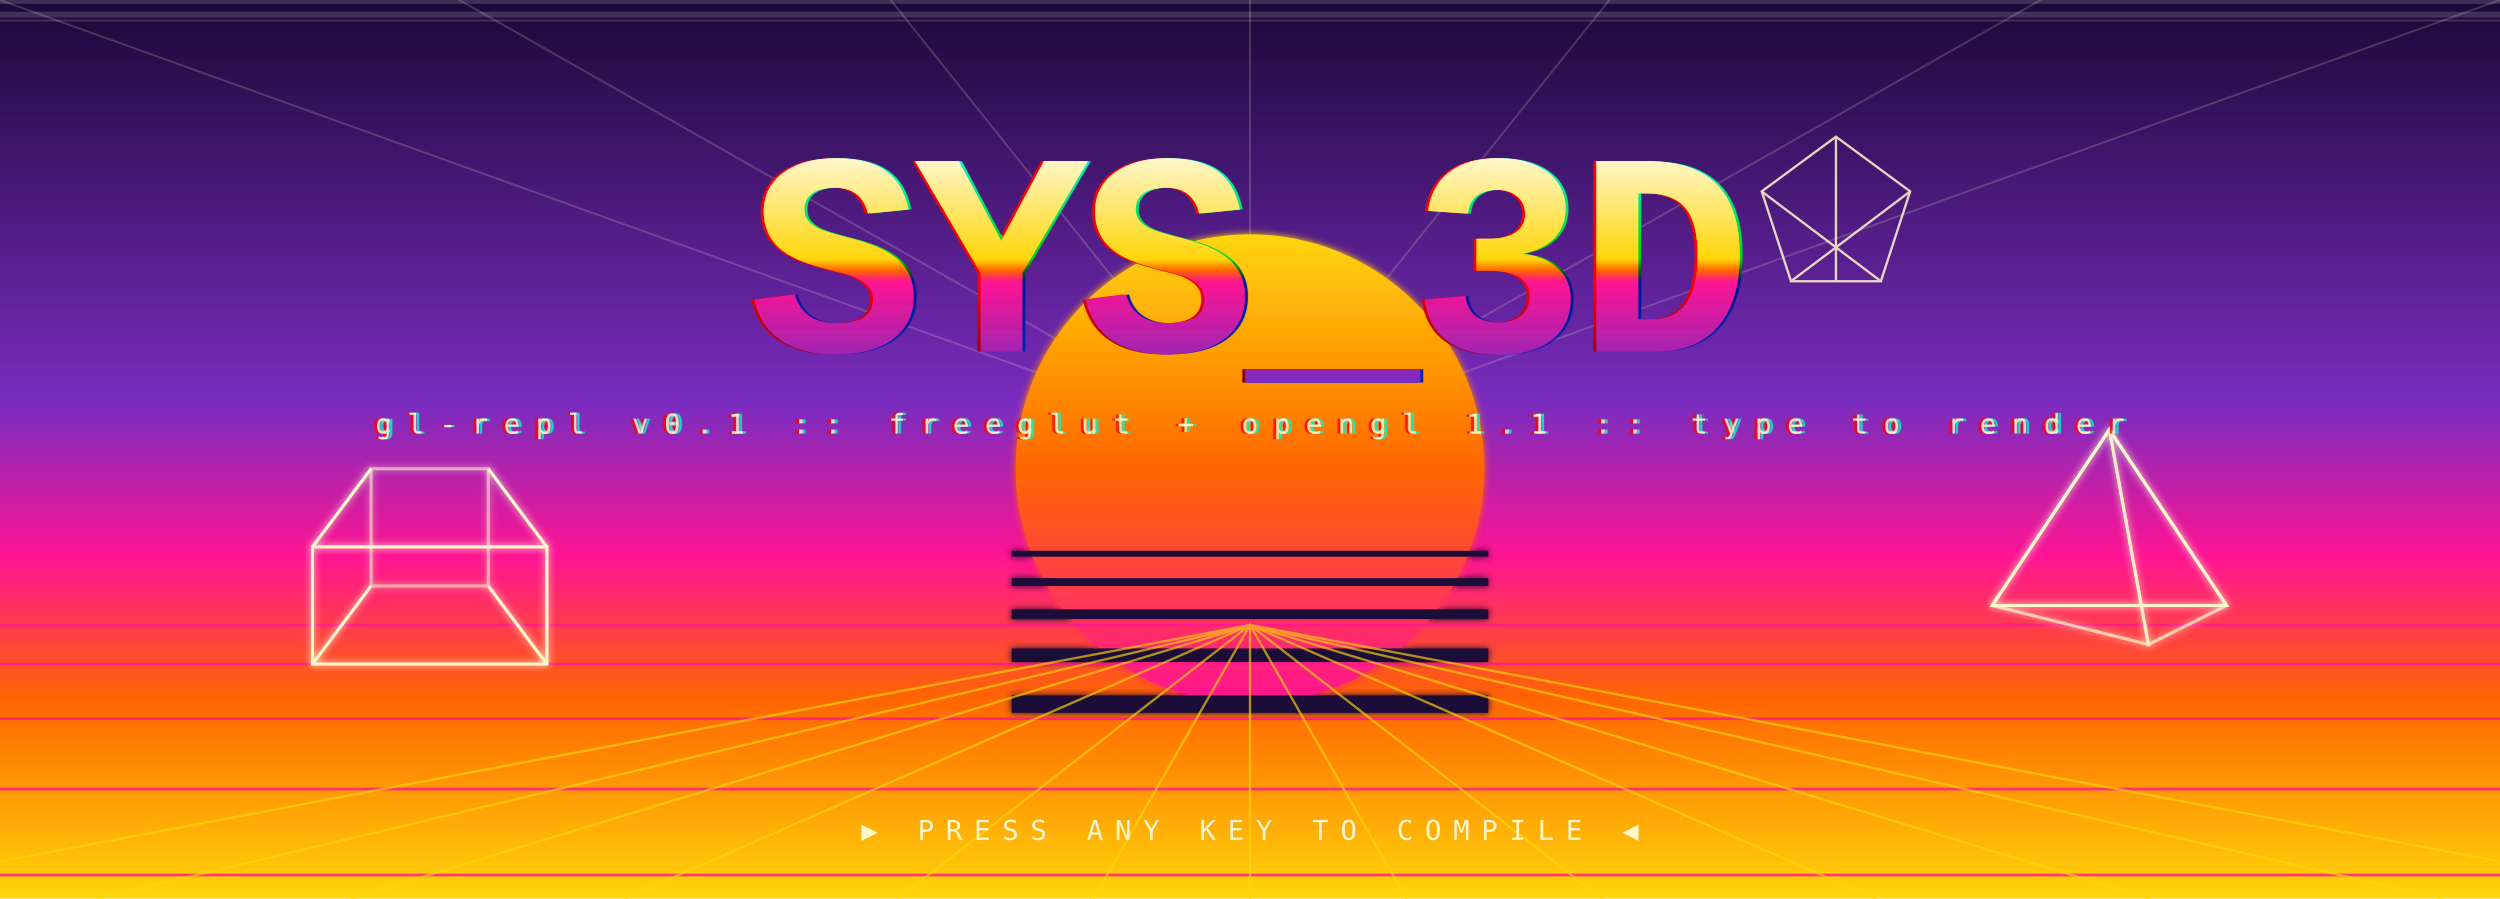
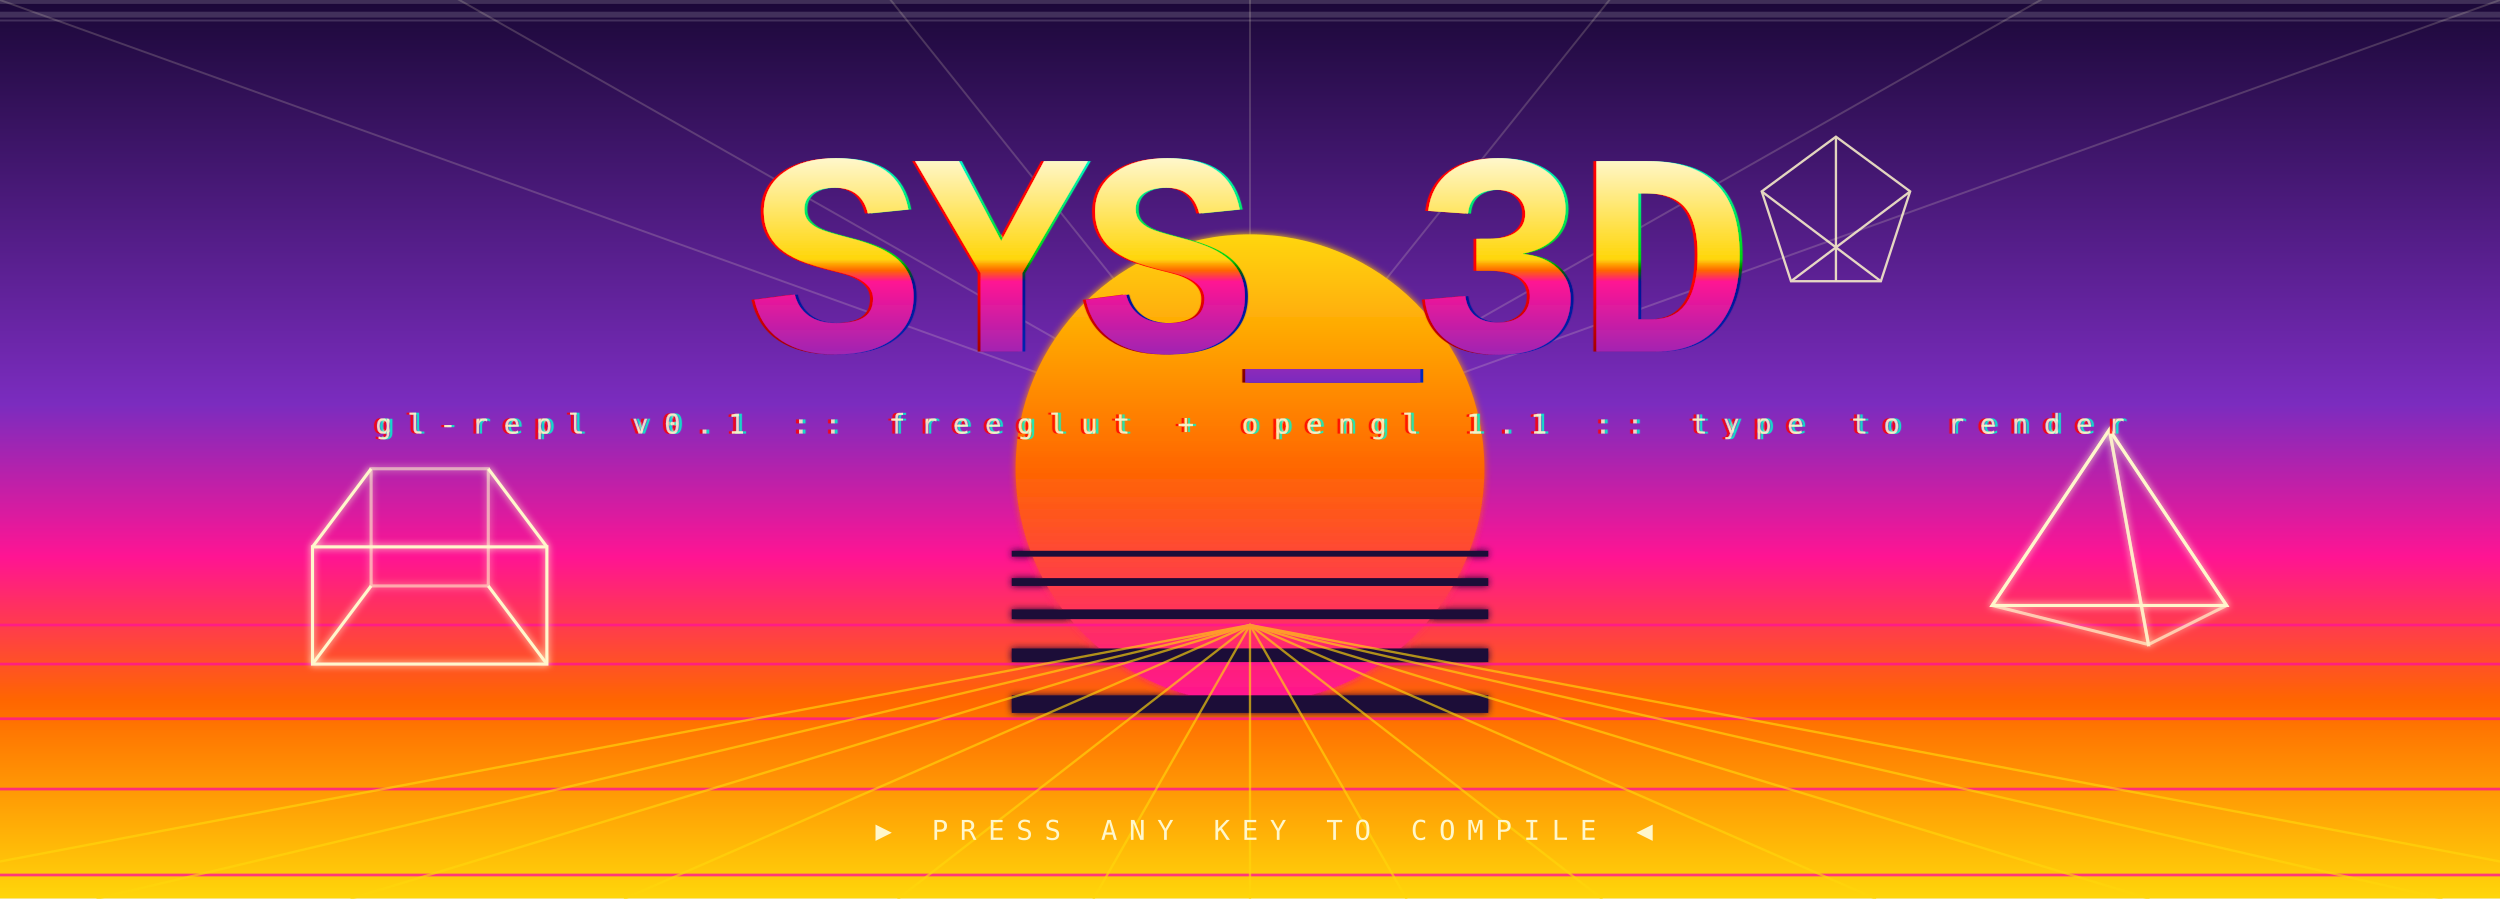
<svg xmlns="http://www.w3.org/2000/svg" viewBox="0 0 1280 460" role="img" aria-label="SYS_3D">
  <defs>
    <linearGradient id="ds-sky" x1="0" y1="0" x2="0" y2="1">
      <stop offset="0" stop-color="#1b0838" />
      <stop offset="0.45" stop-color="#7b2cbf" />
      <stop offset="0.62" stop-color="#ff1493" />
      <stop offset="0.78" stop-color="#ff6600" />
      <stop offset="1" stop-color="#ffd60a" />
    </linearGradient>
    <linearGradient id="ds-sun" x1="0" y1="0" x2="0" y2="1">
      <stop offset="0" stop-color="#ffd60a" />
      <stop offset="0.5" stop-color="#ff6600" />
      <stop offset="1" stop-color="#ff1493" />
    </linearGradient>
    <linearGradient id="ds-logo" x1="0" y1="0" x2="0" y2="1">
      <stop offset="0" stop-color="#fff7cc" />
      <stop offset="0.45" stop-color="#ffd60a" />
      <stop offset="0.5" stop-color="#ff6600" />
      <stop offset="0.55" stop-color="#ff1493" />
      <stop offset="1" stop-color="#7b2cbf" />
    </linearGradient>
    <filter id="ds-bloom" x="-10%" y="-10%" width="120%" height="120%">
      <feGaussianBlur stdDeviation="2" result="b" />
      <feMerge>
        <feMergeNode in="b" />
        <feMergeNode in="SourceGraphic" />
      </feMerge>
    </filter>
    <filter id="ds-rgb" x="-5%" y="-5%" width="110%" height="110%">
      <feOffset in="SourceGraphic" dx="-1.6" dy="0" result="r" />
      <feColorMatrix in="r" type="matrix" values="1 0 0 0 0  0 0 0 0 0  0 0 0 0 0  0 0 0 1 0" result="rOnly" />
      <feOffset in="SourceGraphic" dx="1.6" dy="0" result="c" />
      <feColorMatrix in="c" type="matrix" values="0 0 0 0 0  0 1 0 0 0  0 0 1 0 0  0 0 0 1 0" result="cOnly" />
      <feMerge>
        <feMergeNode in="rOnly" />
        <feMergeNode in="cOnly" />
        <feMergeNode in="SourceGraphic" />
      </feMerge>
    </filter>
  </defs>
  <rect width="1280" height="460" fill="url(#ds-sky)" />
  <g opacity="0.18" stroke="#fff7cc" stroke-width="1">
    <line x1="640" y1="230" x2="0" y2="0" />
    <line x1="640" y1="230" x2="200" y2="-20" />
    <line x1="640" y1="230" x2="440" y2="-20" />
    <line x1="640" y1="230" x2="640" y2="-20" />
    <line x1="640" y1="230" x2="840" y2="-20" />
    <line x1="640" y1="230" x2="1080" y2="-20" />
    <line x1="640" y1="230" x2="1280" y2="0" />
  </g>
  <g transform="translate(640 240)" filter="url(#ds-bloom)">
    <circle r="120" fill="url(#ds-sun)" />
    <rect x="-122" y="42" width="244" height="3" fill="#1b0838" />
    <rect x="-122" y="56" width="244" height="4" fill="#1b0838" />
    <rect x="-122" y="72" width="244" height="5" fill="#1b0838" />
    <rect x="-122" y="92" width="244" height="7" fill="#1b0838" />
    <rect x="-122" y="116" width="244" height="9" fill="#1b0838" />
  </g>
  <g transform="translate(0 320)">
    <g stroke="#ff1493" stroke-width="1.4" opacity="0.8">
      <line x1="0" y1="0" x2="1280" y2="0" />
      <line x1="0" y1="20" x2="1280" y2="20" />
      <line x1="0" y1="48" x2="1280" y2="48" />
      <line x1="0" y1="84" x2="1280" y2="84" />
      <line x1="0" y1="128" x2="1280" y2="128" />
    </g>
    <g stroke="#ffd60a" stroke-width="1.2" opacity="0.65" stroke-linecap="round">
      <line x1="640" y1="0" x2="-100" y2="140" />
      <line x1="640" y1="0" x2="50" y2="140" />
      <line x1="640" y1="0" x2="180" y2="140" />
      <line x1="640" y1="0" x2="320" y2="140" />
      <line x1="640" y1="0" x2="460" y2="140" />
      <line x1="640" y1="0" x2="560" y2="140" />
      <line x1="640" y1="0" x2="640" y2="140" />
      <line x1="640" y1="0" x2="720" y2="140" />
      <line x1="640" y1="0" x2="820" y2="140" />
      <line x1="640" y1="0" x2="960" y2="140" />
      <line x1="640" y1="0" x2="1100" y2="140" />
      <line x1="640" y1="0" x2="1250" y2="140" />
      <line x1="640" y1="0" x2="1380" y2="140" />
    </g>
  </g>
  <g>
    <animateTransform attributeName="transform" type="translate" values="0 0; 0 -12; 0 0" dur="4s" repeatCount="indefinite" />
    <g filter="url(#ds-bloom)">
      <animateTransform attributeName="transform" type="rotate" from="0 220 290" to="360 220 290" dur="9s" repeatCount="indefinite" />
      <g transform="translate(220 290)" stroke="#fff7cc" stroke-width="1.6" fill="none">
        <path d="M -30 -50 L 30 -50 L 30 10 L -30 10 Z" opacity="0.55" />
        <path d="M -60 -10 L 60 -10 L 60 50 L -60 50 Z" />
        <line x1="-30" y1="-50" x2="-60" y2="-10" />
        <line x1="30" y1="-50" x2="60" y2="-10" />
        <line x1="30" y1="10" x2="60" y2="50" />
        <line x1="-30" y1="10" x2="-60" y2="50" />
      </g>
    </g>
  </g>
  <g>
    <animateTransform attributeName="transform" type="translate" values="0 0; 0 -12; 0 0" dur="4s" begin="-1s" repeatCount="indefinite" />
    <g>
      <animateTransform attributeName="transform" type="rotate" from="360 1080 280" to="0 1080 280" dur="7s" repeatCount="indefinite" />
      <g transform="translate(1080 280)" stroke="#fff7cc" stroke-width="1.6" fill="none" filter="url(#ds-bloom)">
        <path d="M 0 -60 L 60 30 L -60 30 Z" />
        <path d="M 0 -60 L 20 50 L -60 30 Z" opacity="0.7" />
        <path d="M 0 -60 L 20 50 L 60 30 Z" opacity="0.7" />
      </g>
    </g>
  </g>
  <g>
    <animateTransform attributeName="transform" type="translate" values="0 0; 0 -12; 0 0" dur="4s" begin="-2s" repeatCount="indefinite" />
    <g>
      <animateTransform attributeName="transform" type="rotate" from="0 940 110" to="360 940 110" dur="11s" repeatCount="indefinite" />
      <g transform="translate(940 110)" stroke="#fff7cc" stroke-width="1.2" fill="none" opacity="0.85">
        <polygon points="0,-40 38,-12 23,34 -23,34 -38,-12" />
        <line x1="0" y1="-40" x2="0" y2="34" />
        <line x1="38" y1="-12" x2="-23" y2="34" />
        <line x1="-38" y1="-12" x2="23" y2="34" />
      </g>
    </g>
  </g>
  <g transform="translate(640 180)" text-anchor="middle" filter="url(#ds-rgb)">
-     <text y="0" fill="url(#ds-logo)" font-family="'Courier New', monospace" font-weight="900" font-size="148" letter-spacing="-4">SYS_3D</text>
-     <text y="42" fill="#fff7cc" font-family="monospace" font-size="14" letter-spacing="8" opacity="0.85">gl-repl  v0.1  ::  freeglut + opengl 1.1  ::  type to render</text>
+     <text y="0" fill="url(#ds-logo)" font-family="'Courier New', monospace" font-weight="900" font-size="148" letter-spacing="-4">
+             SYS_3D
+         </text>
+     <text y="42" fill="#fff7cc" font-family="monospace" font-size="14" letter-spacing="8" opacity="0.85">
+             gl-repl  v0.1 :: freeglut + opengl 1.1 :: type to render
+         </text>
  </g>
  <g opacity="0.16">
    <g>
      <animateTransform attributeName="transform" type="translate" from="0 -30" to="0 460" dur="6s" repeatCount="indefinite" />
      <rect x="0" y="0" width="1280" height="2" fill="#ffffff" />
      <rect x="0" y="6" width="1280" height="3" fill="#ffffff" />
      <rect x="0" y="10" width="1280" height="1" fill="#ffffff" />
    </g>
  </g>
  <g transform="translate(640 430)" text-anchor="middle">
    <text fill="#fff7cc" font-family="monospace" font-size="14" letter-spacing="6">
-       <animate attributeName="opacity" values="1;1;0;0" dur="0.8s" repeatCount="indefinite" />▶  PRESS  ANY  KEY  TO  COMPILE  ◀</text>
+       <animate attributeName="opacity" values="1;1;0;0" dur="0.8s" repeatCount="indefinite" />
+             ▶  PRESS  ANY  KEY  TO  COMPILE  ◀</text>
  </g>
</svg>
